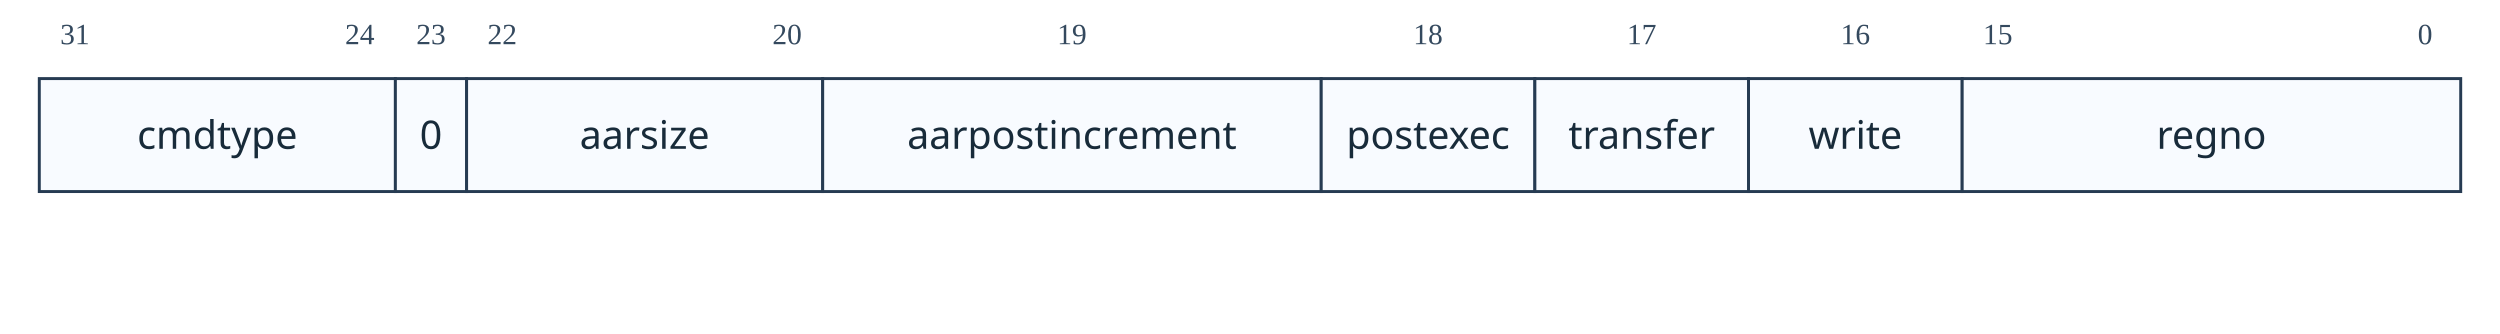
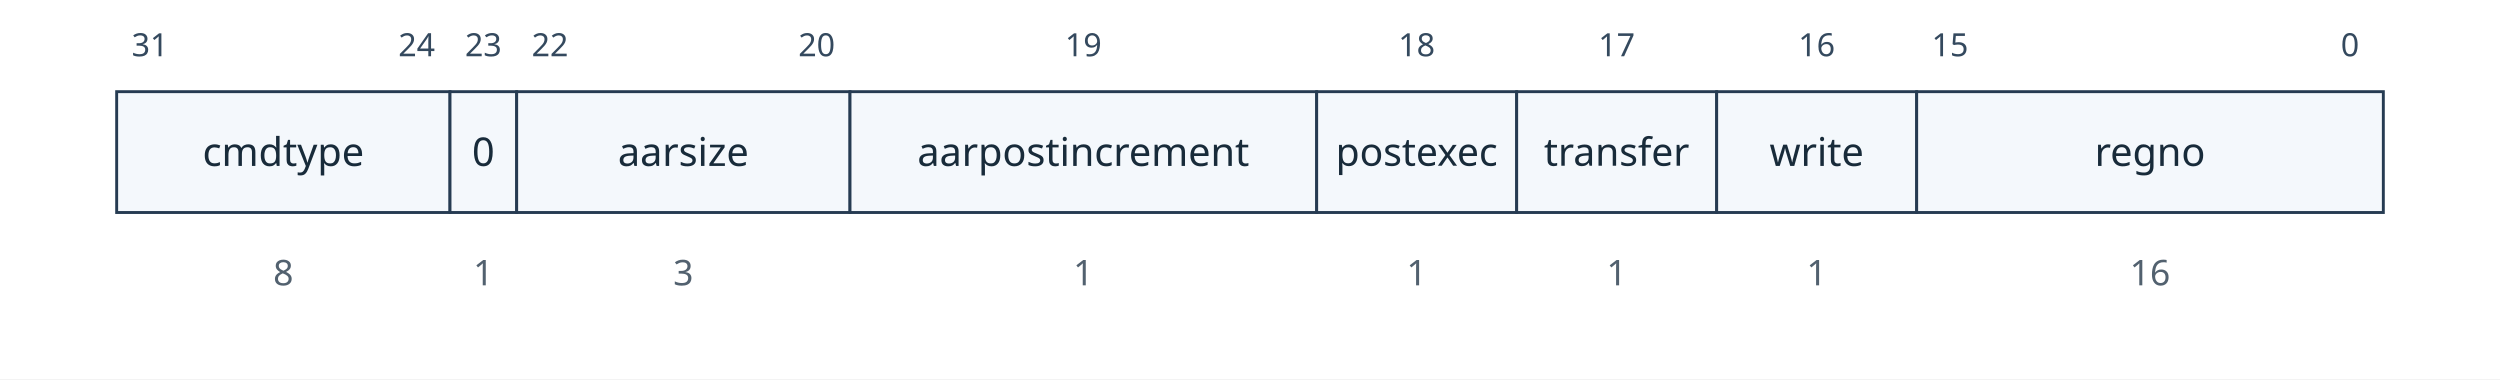
- <svg xmlns="http://www.w3.org/2000/svg" viewBox="0 0 1018 136" role="img" aria-labelledby="title" style="max-width:100%;height:auto">
+ <svg xmlns="http://www.w3.org/2000/svg" viewBox="0 0 1200 182" role="img" aria-labelledby="title" style="display:block;width:100%;height:auto;max-width:100%">
  <rect width="100%" height="100%" fill="#ffffff" />
-   <text x="30.5" y="18" text-anchor="middle" font-size="12" fill="#34495e">31</text>
-   <text x="146.5" y="18" text-anchor="middle" font-size="12" fill="#34495e">24</text>
-   <text x="175.5" y="18" text-anchor="middle" font-size="12" fill="#34495e">23</text>
-   <text x="204.5" y="18" text-anchor="middle" font-size="12" fill="#34495e">22</text>
-   <text x="320.5" y="18" text-anchor="middle" font-size="12" fill="#34495e">20</text>
-   <text x="436.5" y="18" text-anchor="middle" font-size="12" fill="#34495e">19</text>
-   <text x="581.5" y="18" text-anchor="middle" font-size="12" fill="#34495e">18</text>
-   <text x="668.5" y="18" text-anchor="middle" font-size="12" fill="#34495e">17</text>
-   <text x="755.5" y="18" text-anchor="middle" font-size="12" fill="#34495e">16</text>
-   <text x="813.5" y="18" text-anchor="middle" font-size="12" fill="#34495e">15</text>
-   <text x="987.5" y="18" text-anchor="middle" font-size="12" fill="#34495e">0</text>
-   <rect x="16" y="32" width="145" height="46" fill="#f8fbff" stroke="#263b52" stroke-width="1.2" />
-   <text x="88.5" y="60.6" text-anchor="middle" font-size="16.0" font-family="Noto Sans, Arial, sans-serif" fill="#182b3a">cmdtype</text>
-   <rect x="161" y="32" width="29" height="46" fill="#f8fbff" stroke="#263b52" stroke-width="1.2" />
-   <text x="175.5" y="60.6" text-anchor="middle" font-size="16.0" font-family="Noto Sans, Arial, sans-serif" fill="#182b3a">0</text>
-   <rect x="190" y="32" width="145" height="46" fill="#f8fbff" stroke="#263b52" stroke-width="1.2" />
-   <text x="262.5" y="60.6" text-anchor="middle" font-size="16.0" font-family="Noto Sans, Arial, sans-serif" fill="#182b3a">aarsize</text>
-   <rect x="335" y="32" width="203" height="46" fill="#f8fbff" stroke="#263b52" stroke-width="1.2" />
-   <text x="436.5" y="60.6" text-anchor="middle" font-size="16.0" font-family="Noto Sans, Arial, sans-serif" fill="#182b3a">aarpostincrement</text>
-   <rect x="538" y="32" width="87" height="46" fill="#f8fbff" stroke="#263b52" stroke-width="1.2" />
-   <text x="581.5" y="60.6" text-anchor="middle" font-size="16.0" font-family="Noto Sans, Arial, sans-serif" fill="#182b3a">postexec</text>
-   <rect x="625" y="32" width="87" height="46" fill="#f8fbff" stroke="#263b52" stroke-width="1.2" />
-   <text x="668.5" y="60.6" text-anchor="middle" font-size="16.0" font-family="Noto Sans, Arial, sans-serif" fill="#182b3a">transfer</text>
-   <rect x="712" y="32" width="87" height="46" fill="#f8fbff" stroke="#263b52" stroke-width="1.2" />
-   <text x="755.5" y="60.6" text-anchor="middle" font-size="16.0" font-family="Noto Sans, Arial, sans-serif" fill="#182b3a">write</text>
-   <rect x="799" y="32" width="203" height="46" fill="#f8fbff" stroke="#263b52" stroke-width="1.2" />
-   <text x="900.5" y="60.6" text-anchor="middle" font-size="16.0" font-family="Noto Sans, Arial, sans-serif" fill="#182b3a">regno</text>
+   <text x="72" y="27" text-anchor="middle" font-size="15.4" font-family="Noto Sans, Arial, sans-serif" fill="#34495e">31</text>
+   <text x="200" y="27" text-anchor="middle" font-size="15.4" font-family="Noto Sans, Arial, sans-serif" fill="#34495e">24</text>
+   <text x="232" y="27" text-anchor="middle" font-size="15.4" font-family="Noto Sans, Arial, sans-serif" fill="#34495e">23</text>
+   <text x="264" y="27" text-anchor="middle" font-size="15.4" font-family="Noto Sans, Arial, sans-serif" fill="#34495e">22</text>
+   <text x="392" y="27" text-anchor="middle" font-size="15.4" font-family="Noto Sans, Arial, sans-serif" fill="#34495e">20</text>
+   <text x="520" y="27" text-anchor="middle" font-size="15.4" font-family="Noto Sans, Arial, sans-serif" fill="#34495e">19</text>
+   <text x="680" y="27" text-anchor="middle" font-size="15.4" font-family="Noto Sans, Arial, sans-serif" fill="#34495e">18</text>
+   <text x="776" y="27" text-anchor="middle" font-size="15.4" font-family="Noto Sans, Arial, sans-serif" fill="#34495e">17</text>
+   <text x="872" y="27" text-anchor="middle" font-size="15.4" font-family="Noto Sans, Arial, sans-serif" fill="#34495e">16</text>
+   <text x="936" y="27" text-anchor="middle" font-size="15.4" font-family="Noto Sans, Arial, sans-serif" fill="#34495e">15</text>
+   <text x="1128" y="27" text-anchor="middle" font-size="15.4" font-family="Noto Sans, Arial, sans-serif" fill="#34495e">0</text>
+   <rect x="56" y="44" width="160" height="58" fill="#f4f8fc" stroke="#263b52" stroke-width="1.4" />
+   <text x="136" y="79.65" text-anchor="middle" font-size="19.0" font-family="Noto Sans, Arial, sans-serif" fill="#182b3a">cmdtype</text>
+   <rect x="216" y="44" width="32" height="58" fill="#f4f8fc" stroke="#263b52" stroke-width="1.4" />
+   <text x="232" y="79.65" text-anchor="middle" font-size="19.0" font-family="Noto Sans, Arial, sans-serif" fill="#182b3a">0</text>
+   <rect x="248" y="44" width="160" height="58" fill="#f4f8fc" stroke="#263b52" stroke-width="1.4" />
+   <text x="328" y="79.65" text-anchor="middle" font-size="19.0" font-family="Noto Sans, Arial, sans-serif" fill="#182b3a">aarsize</text>
+   <rect x="408" y="44" width="224" height="58" fill="#f4f8fc" stroke="#263b52" stroke-width="1.4" />
+   <text x="520" y="79.65" text-anchor="middle" font-size="19.0" font-family="Noto Sans, Arial, sans-serif" fill="#182b3a">aarpostincrement</text>
+   <rect x="632" y="44" width="96" height="58" fill="#f4f8fc" stroke="#263b52" stroke-width="1.4" />
+   <text x="680" y="79.562" text-anchor="middle" font-size="18.7" font-family="Noto Sans, Arial, sans-serif" fill="#182b3a">postexec</text>
+   <rect x="728" y="44" width="96" height="58" fill="#f4f8fc" stroke="#263b52" stroke-width="1.4" />
+   <text x="776" y="79.562" text-anchor="middle" font-size="18.7" font-family="Noto Sans, Arial, sans-serif" fill="#182b3a">transfer</text>
+   <rect x="824" y="44" width="96" height="58" fill="#f4f8fc" stroke="#263b52" stroke-width="1.4" />
+   <text x="872" y="79.65" text-anchor="middle" font-size="19.0" font-family="Noto Sans, Arial, sans-serif" fill="#182b3a">write</text>
+   <rect x="920" y="44" width="224" height="58" fill="#f4f8fc" stroke="#263b52" stroke-width="1.4" />
+   <text x="1032" y="79.65" text-anchor="middle" font-size="19.0" font-family="Noto Sans, Arial, sans-serif" fill="#182b3a">regno</text>
+   <text x="136" y="136.95" text-anchor="middle" font-size="17.0" font-family="Noto Sans, Arial, sans-serif" fill="#52616f">8</text>
+   <text x="232" y="136.95" text-anchor="middle" font-size="17.0" font-family="Noto Sans, Arial, sans-serif" fill="#52616f">1</text>
+   <text x="328" y="136.95" text-anchor="middle" font-size="17.0" font-family="Noto Sans, Arial, sans-serif" fill="#52616f">3</text>
+   <text x="520" y="136.95" text-anchor="middle" font-size="17.0" font-family="Noto Sans, Arial, sans-serif" fill="#52616f">1</text>
+   <text x="680" y="136.95" text-anchor="middle" font-size="17.0" font-family="Noto Sans, Arial, sans-serif" fill="#52616f">1</text>
+   <text x="776" y="136.95" text-anchor="middle" font-size="17.0" font-family="Noto Sans, Arial, sans-serif" fill="#52616f">1</text>
+   <text x="872" y="136.95" text-anchor="middle" font-size="17.0" font-family="Noto Sans, Arial, sans-serif" fill="#52616f">1</text>
+   <text x="1032" y="136.95" text-anchor="middle" font-size="17.0" font-family="Noto Sans, Arial, sans-serif" fill="#52616f">16</text>
</svg>
